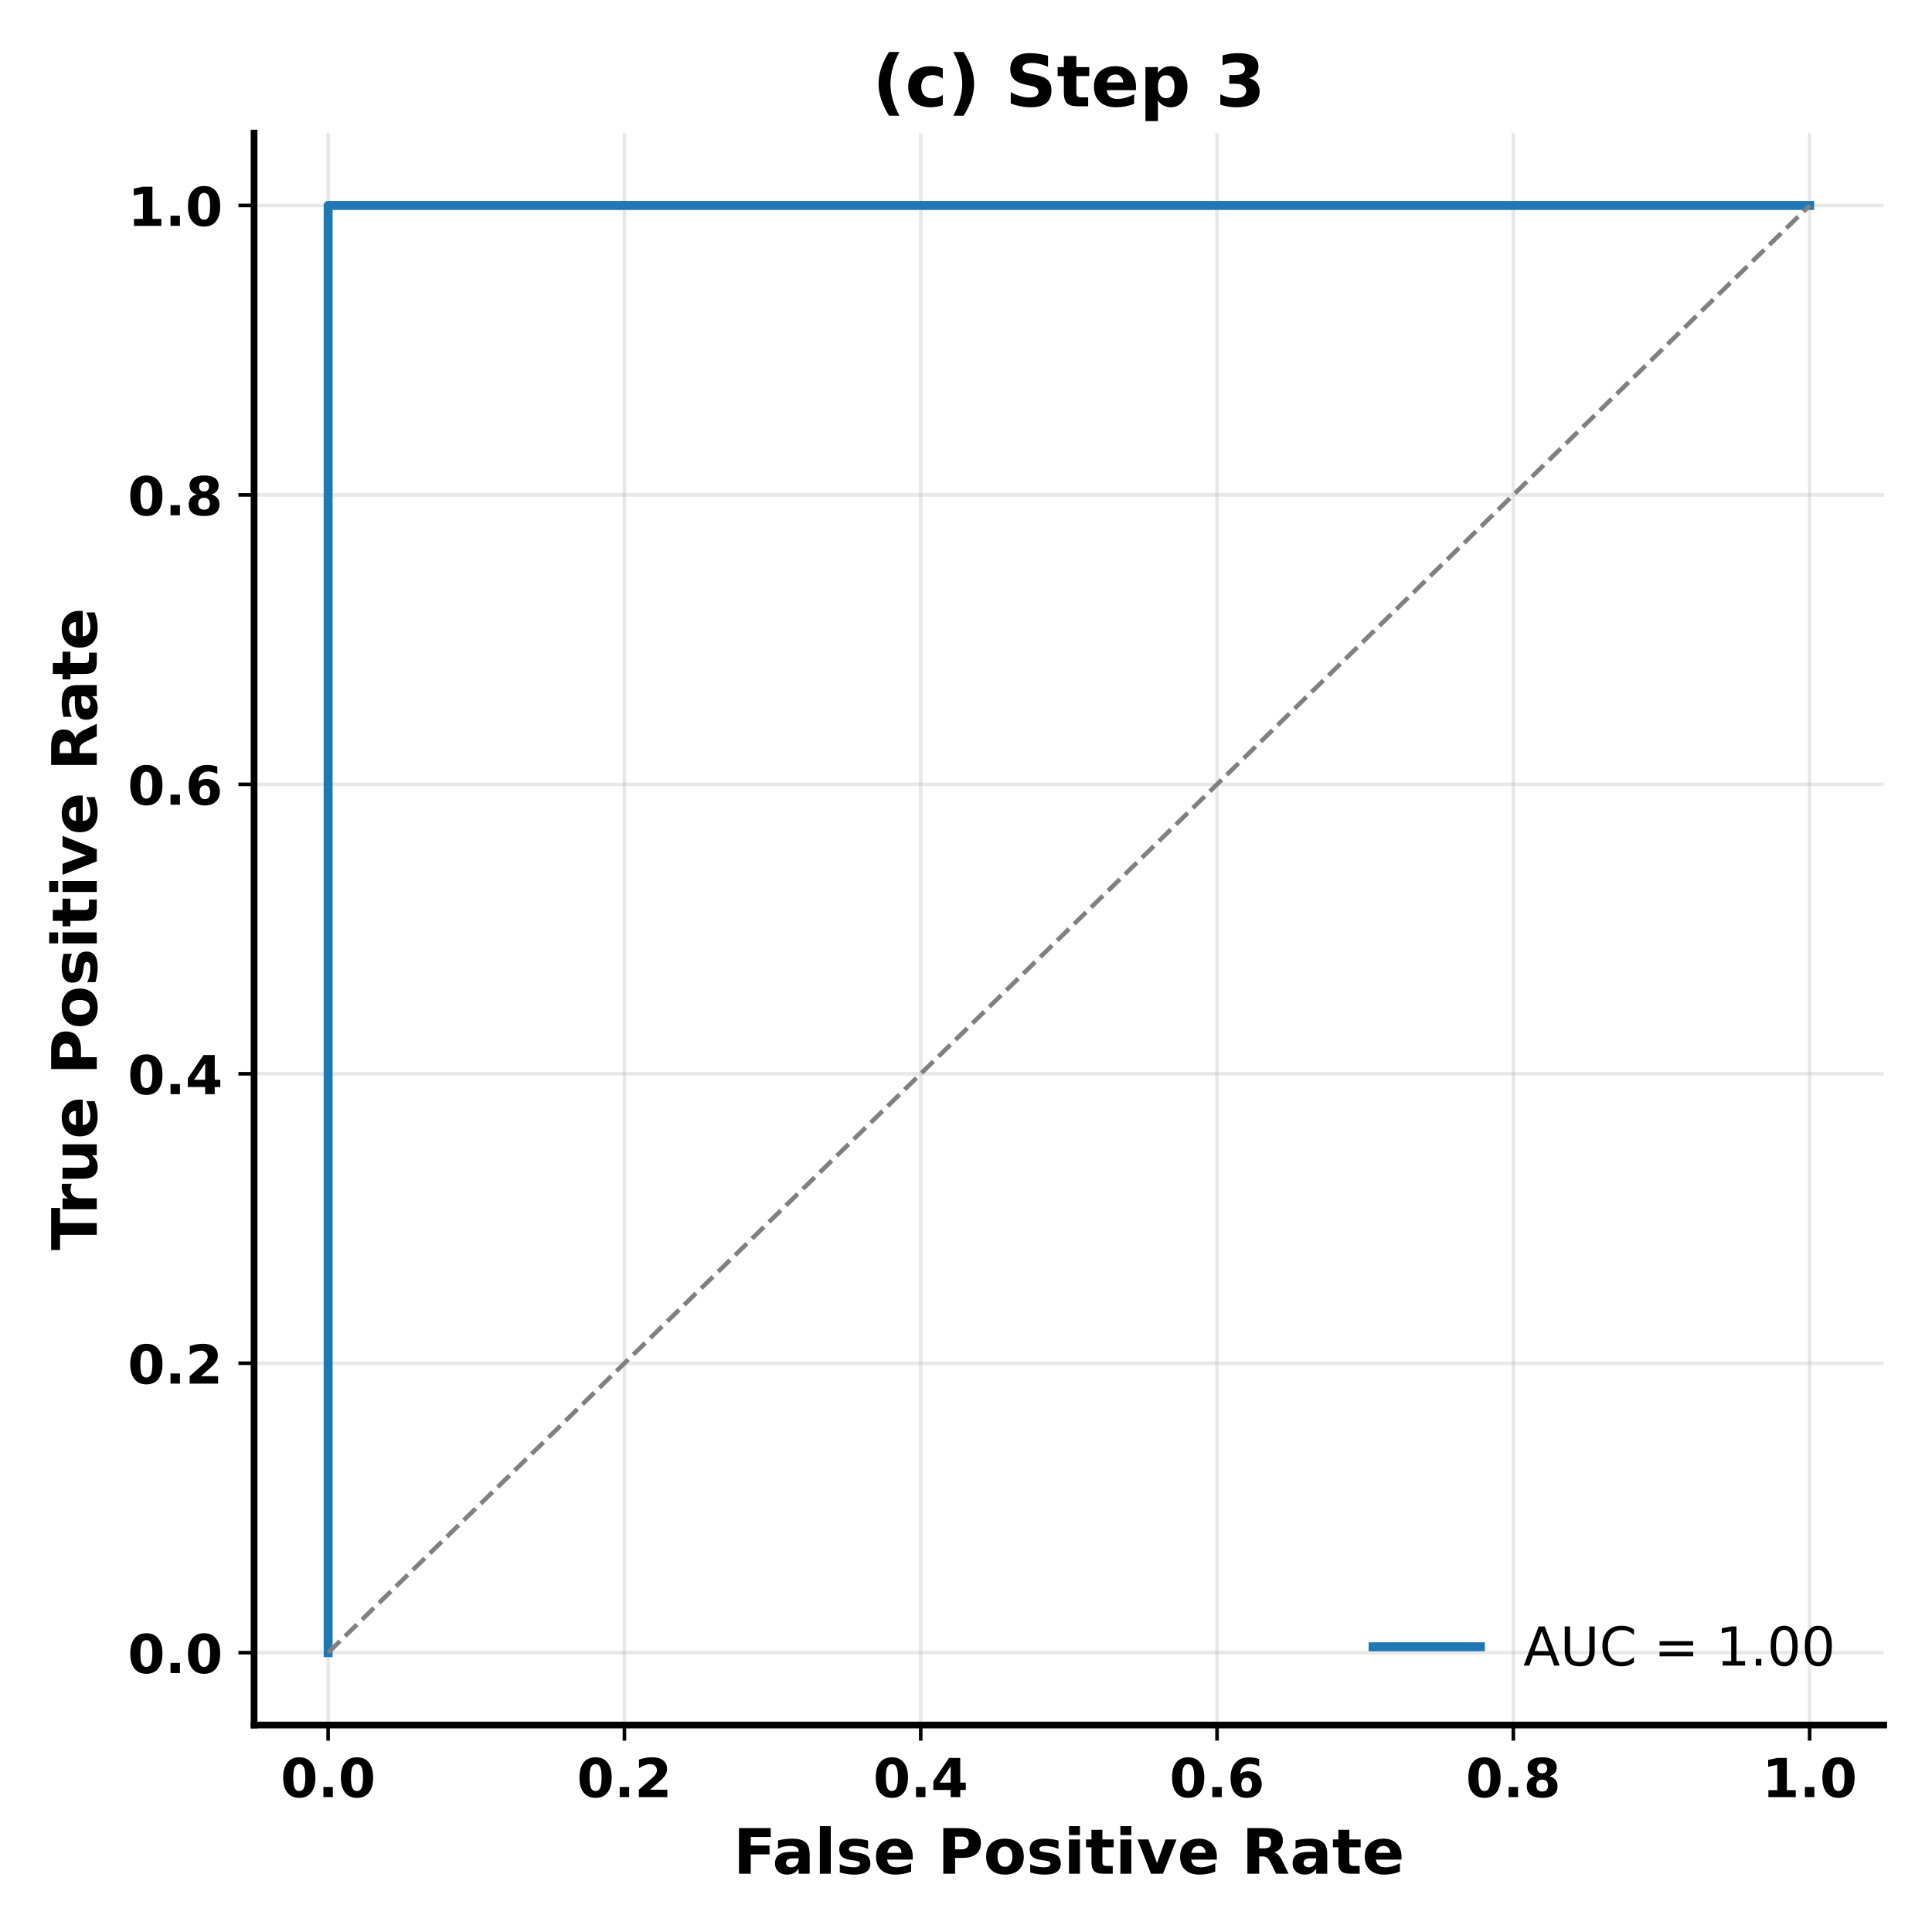
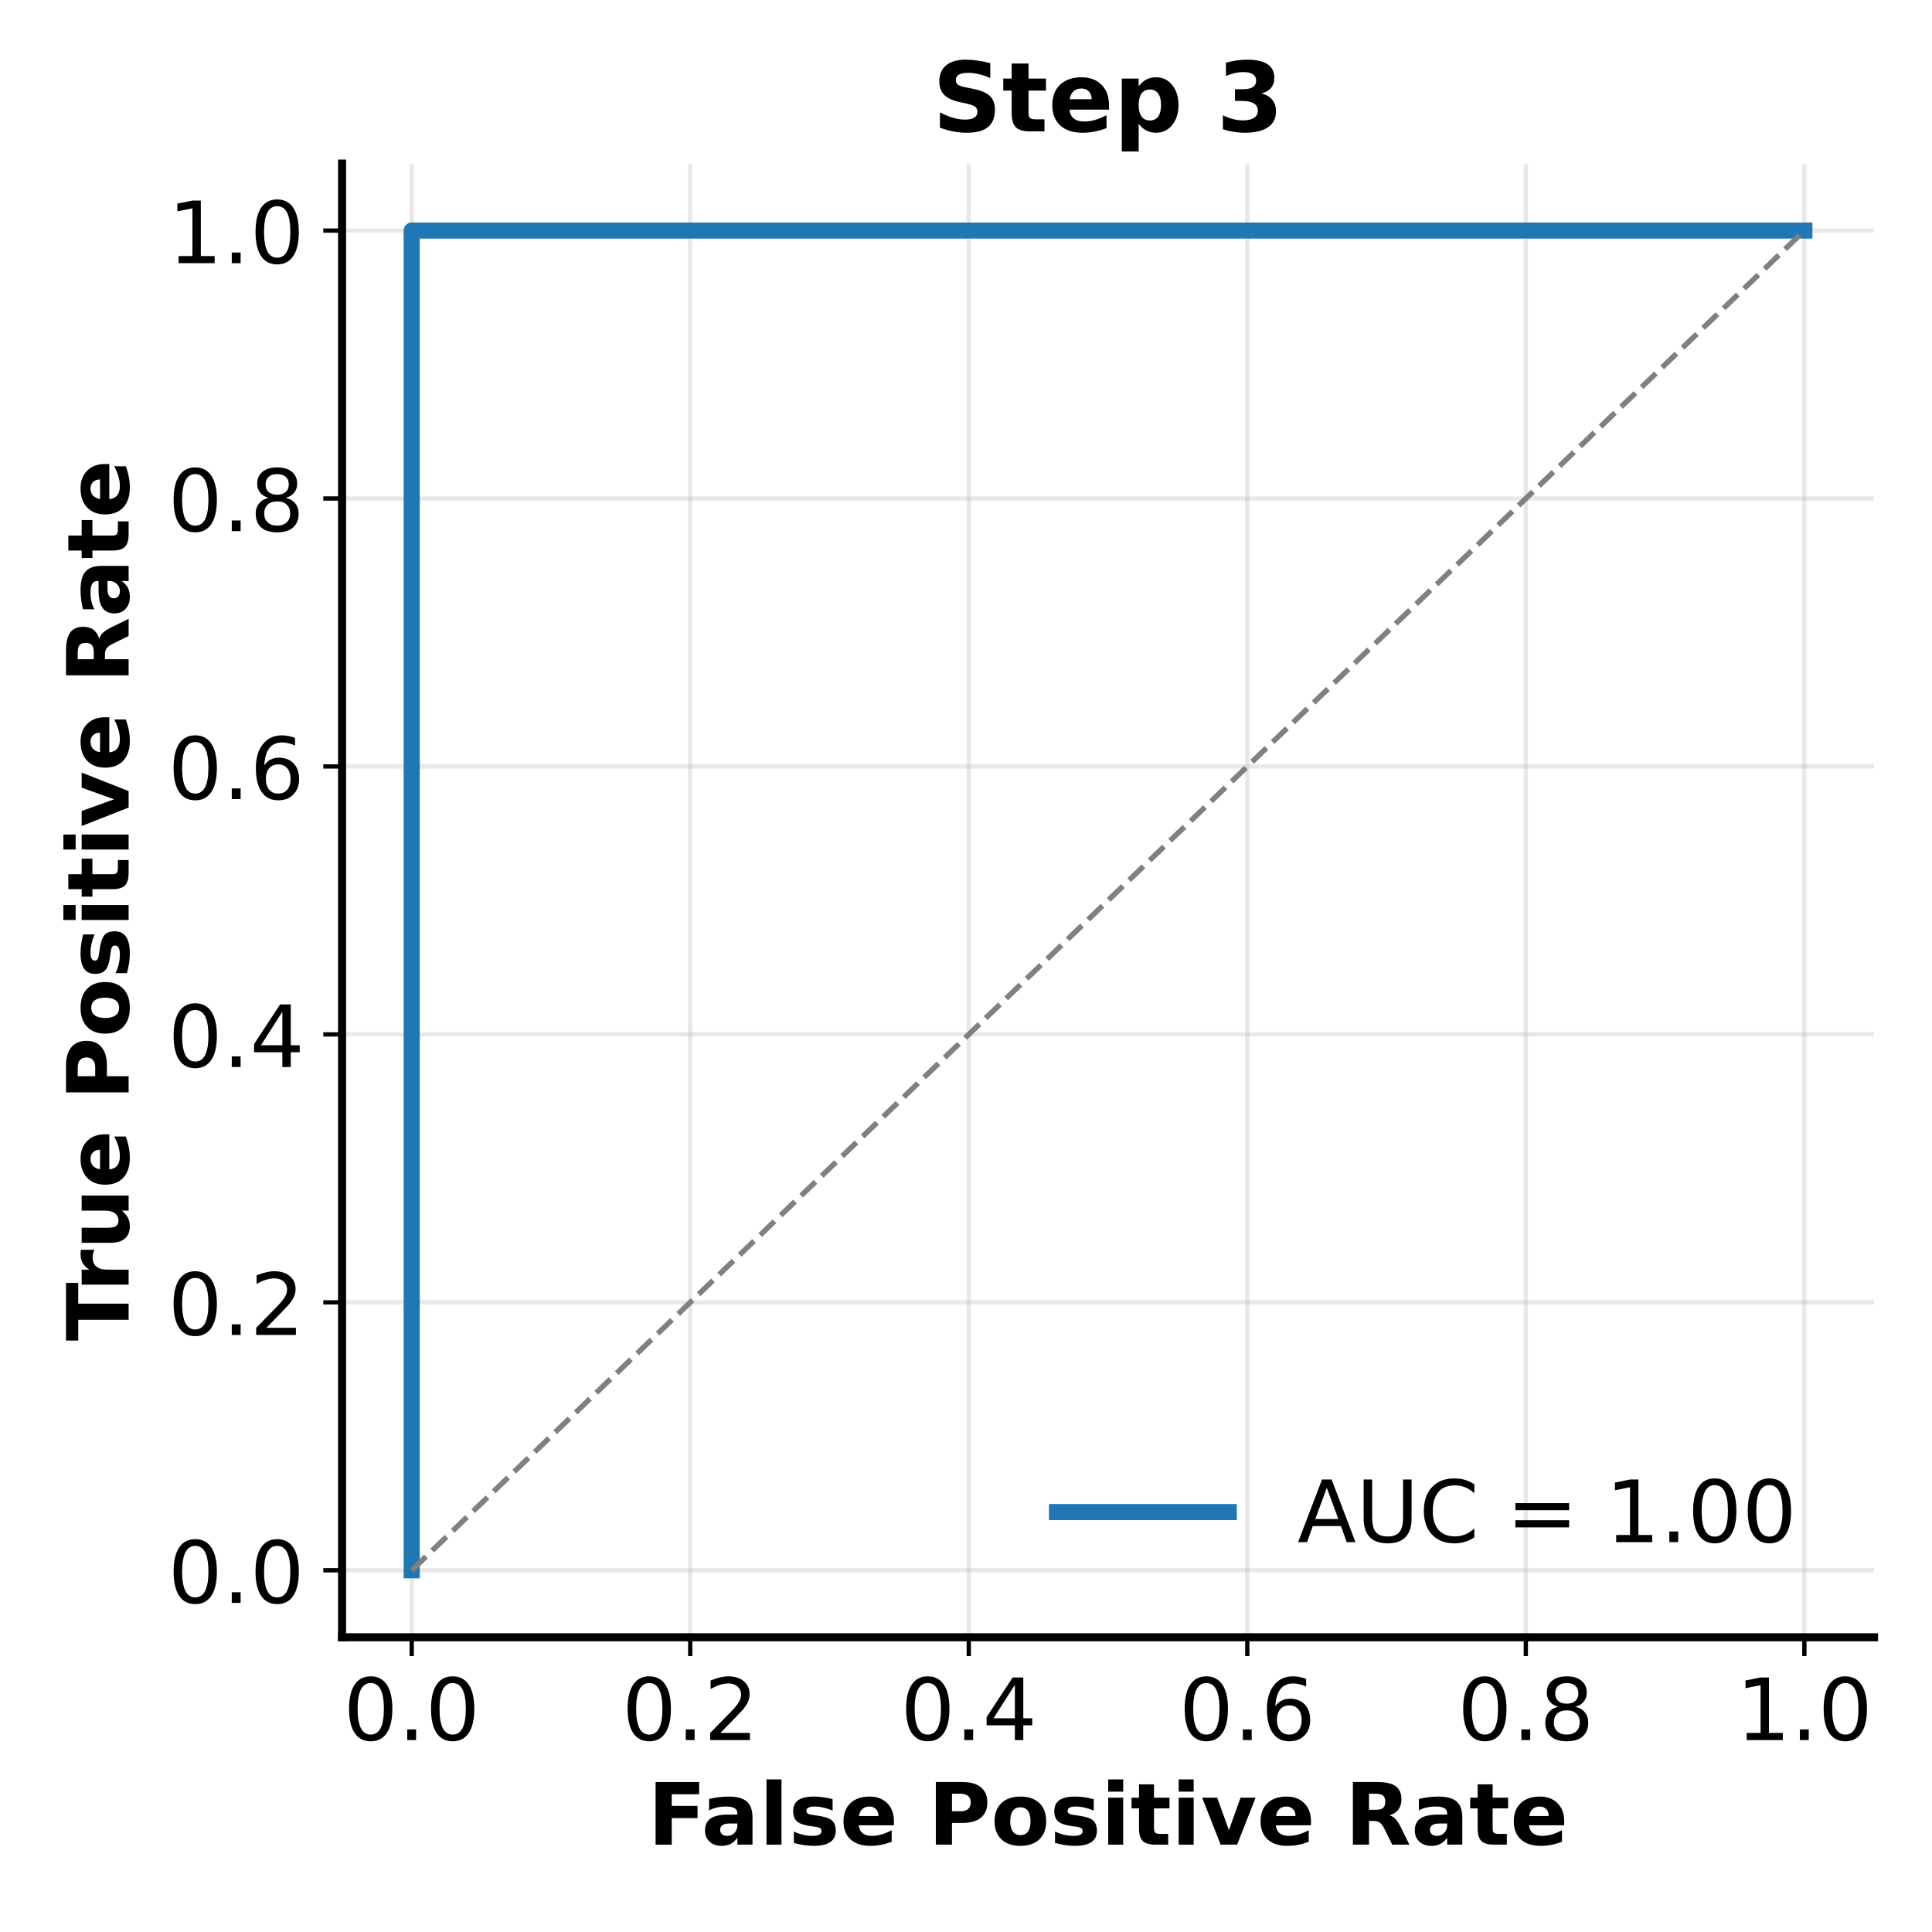
- <svg xmlns="http://www.w3.org/2000/svg" xmlns:xlink="http://www.w3.org/1999/xlink" width="432pt" height="432pt" viewBox="0 0 432 432" version="1.1">
+ <svg xmlns="http://www.w3.org/2000/svg" xmlns:xlink="http://www.w3.org/1999/xlink" width="360pt" height="360pt" viewBox="0 0 360 360" version="1.1">
  <defs>
    <style type="text/css">*{stroke-linejoin: round; stroke-linecap: butt}</style>
  </defs>
  <g id="figure_1">
    <g id="patch_1">
-       <path d="M 0 432  L 432 432  L 432 0  L 0 0  z " style="fill: #ffffff" />
+       <path d="M 0 360  L 360 360  L 360 0  L 0 0  z " style="fill: #ffffff" />
    </g>
    <g id="axes_1">
      <g id="patch_2">
-         <path d="M 56.81 385.72  L 421.2 385.72  L 421.2 29.76  L 56.81 29.76  z " style="fill: #ffffff" />
+         <path d="M 63.74 305.08  L 349.192 305.08  L 349.192 30.48  L 63.74 30.48  z " style="fill: #ffffff" />
      </g>
      <g id="matplotlib.axis_1">
        <g id="xtick_1">
          <g id="line2d_1">
-             <path d="M 73.373 385.72  L 73.373 29.76  " clip-path="url(#pa8cfe40f9b)" style="fill: none; stroke: #b0b0b0; stroke-opacity: 0.3; stroke-width: 0.8; stroke-linecap: square" />
+             <path d="M 76.715 305.08  L 76.715 30.48  " clip-path="url(#p8de82578a2)" style="fill: none; stroke: #b0b0b0; stroke-opacity: 0.3; stroke-width: 0.8; stroke-linecap: square" />
          </g>
          <g id="line2d_2">
            <defs>
-               <path id="me6e8d3a2c2" d="M 0 0  L 0 3.5  " style="stroke: #000000; stroke-width: 0.8" />
-             </defs>
-             <g>
-               <use xlink:href="#me6e8d3a2c2" x="73.373" y="385.72" style="stroke: #000000; stroke-width: 0.8" />
+               <path id="m0f7e13a379" d="M 0 0  L 0 3.5  " style="stroke: #000000; stroke-width: 0.8" />
+             </defs>
+             <g>
+               <use xlink:href="#m0f7e13a379" x="76.715" y="305.08" style="stroke: #000000; stroke-width: 0.8" />
            </g>
          </g>
          <g id="text_1">
-             <g transform="translate(62.74474 401.8381) scale(0.12 -0.12)">
-               <defs>
-                 <path id="DejaVuSans-Bold-30" d="M 2944 2338  Q 2944 3213 2780 3570  Q 2616 3928 2228 3928  Q 1841 3928 1675 3570  Q 1509 3213 1509 2338  Q 1509 1453 1675 1090  Q 1841 728 2228 728  Q 2613 728 2778 1090  Q 2944 1453 2944 2338  z M 4147 2328  Q 4147 1169 3647 539  Q 3147 -91 2228 -91  Q 1306 -91 806 539  Q 306 1169 306 2328  Q 306 3491 806 4120  Q 1306 4750 2228 4750  Q 3147 4750 3647 4120  Q 4147 3491 4147 2328  z " transform="scale(0.015625)" />
-                 <path id="DejaVuSans-Bold-2e" d="M 653 1209  L 1778 1209  L 1778 0  L 653 0  L 653 1209  z " transform="scale(0.015625)" />
-               </defs>
-               <use xlink:href="#DejaVuSans-Bold-30" />
-               <use xlink:href="#DejaVuSans-Bold-2e" x="69.58" />
-               <use xlink:href="#DejaVuSans-Bold-30" x="107.568" />
+             <g transform="translate(63.99258 324.2375) scale(0.16 -0.16)">
+               <defs>
+                 <path id="DejaVuSans-30" d="M 2034 4250  Q 1547 4250 1301 3770  Q 1056 3291 1056 2328  Q 1056 1369 1301 889  Q 1547 409 2034 409  Q 2525 409 2770 889  Q 3016 1369 3016 2328  Q 3016 3291 2770 3770  Q 2525 4250 2034 4250  z M 2034 4750  Q 2819 4750 3233 4129  Q 3647 3509 3647 2328  Q 3647 1150 3233 529  Q 2819 -91 2034 -91  Q 1250 -91 836 529  Q 422 1150 422 2328  Q 422 3509 836 4129  Q 1250 4750 2034 4750  z " transform="scale(0.015625)" />
+                 <path id="DejaVuSans-2e" d="M 684 794  L 1344 794  L 1344 0  L 684 0  L 684 794  z " transform="scale(0.015625)" />
+               </defs>
+               <use xlink:href="#DejaVuSans-30" />
+               <use xlink:href="#DejaVuSans-2e" x="63.623" />
+               <use xlink:href="#DejaVuSans-30" x="95.41" />
            </g>
          </g>
        </g>
        <g id="xtick_2">
          <g id="line2d_3">
-             <path d="M 139.626 385.72  L 139.626 29.76  " clip-path="url(#pa8cfe40f9b)" style="fill: none; stroke: #b0b0b0; stroke-opacity: 0.3; stroke-width: 0.8; stroke-linecap: square" />
+             <path d="M 128.615 305.08  L 128.615 30.48  " clip-path="url(#p8de82578a2)" style="fill: none; stroke: #b0b0b0; stroke-opacity: 0.3; stroke-width: 0.8; stroke-linecap: square" />
          </g>
          <g id="line2d_4">
            <g>
-               <use xlink:href="#me6e8d3a2c2" x="139.626" y="385.72" style="stroke: #000000; stroke-width: 0.8" />
+               <use xlink:href="#m0f7e13a379" x="128.615" y="305.08" style="stroke: #000000; stroke-width: 0.8" />
            </g>
          </g>
          <g id="text_2">
-             <g transform="translate(128.9975 401.8381) scale(0.12 -0.12)">
-               <defs>
-                 <path id="DejaVuSans-Bold-32" d="M 1844 884  L 3897 884  L 3897 0  L 506 0  L 506 884  L 2209 2388  Q 2438 2594 2547 2791  Q 2656 2988 2656 3200  Q 2656 3528 2436 3728  Q 2216 3928 1850 3928  Q 1569 3928 1234 3808  Q 900 3688 519 3450  L 519 4475  Q 925 4609 1322 4679  Q 1719 4750 2100 4750  Q 2938 4750 3402 4381  Q 3866 4013 3866 3353  Q 3866 2972 3669 2642  Q 3472 2313 2841 1759  L 1844 884  z " transform="scale(0.015625)" />
-               </defs>
-               <use xlink:href="#DejaVuSans-Bold-30" />
-               <use xlink:href="#DejaVuSans-Bold-2e" x="69.58" />
-               <use xlink:href="#DejaVuSans-Bold-32" x="107.568" />
+             <g transform="translate(115.8929 324.2375) scale(0.16 -0.16)">
+               <defs>
+                 <path id="DejaVuSans-32" d="M 1228 531  L 3431 531  L 3431 0  L 469 0  L 469 531  Q 828 903 1448 1529  Q 2069 2156 2228 2338  Q 2531 2678 2651 2914  Q 2772 3150 2772 3378  Q 2772 3750 2511 3984  Q 2250 4219 1831 4219  Q 1534 4219 1204 4116  Q 875 4013 500 3803  L 500 4441  Q 881 4594 1212 4672  Q 1544 4750 1819 4750  Q 2544 4750 2975 4387  Q 3406 4025 3406 3419  Q 3406 3131 3298 2873  Q 3191 2616 2906 2266  Q 2828 2175 2409 1742  Q 1991 1309 1228 531  z " transform="scale(0.015625)" />
+               </defs>
+               <use xlink:href="#DejaVuSans-30" />
+               <use xlink:href="#DejaVuSans-2e" x="63.623" />
+               <use xlink:href="#DejaVuSans-32" x="95.41" />
            </g>
          </g>
        </g>
        <g id="xtick_3">
          <g id="line2d_5">
-             <path d="M 205.879 385.72  L 205.879 29.76  " clip-path="url(#pa8cfe40f9b)" style="fill: none; stroke: #b0b0b0; stroke-opacity: 0.3; stroke-width: 0.8; stroke-linecap: square" />
+             <path d="M 180.516 305.08  L 180.516 30.48  " clip-path="url(#p8de82578a2)" style="fill: none; stroke: #b0b0b0; stroke-opacity: 0.3; stroke-width: 0.8; stroke-linecap: square" />
          </g>
          <g id="line2d_6">
            <g>
-               <use xlink:href="#me6e8d3a2c2" x="205.879" y="385.72" style="stroke: #000000; stroke-width: 0.8" />
+               <use xlink:href="#m0f7e13a379" x="180.516" y="305.08" style="stroke: #000000; stroke-width: 0.8" />
            </g>
          </g>
          <g id="text_3">
-             <g transform="translate(195.2502 401.8381) scale(0.12 -0.12)">
-               <defs>
-                 <path id="DejaVuSans-Bold-34" d="M 2356 3675  L 1038 1722  L 2356 1722  L 2356 3675  z M 2156 4666  L 3494 4666  L 3494 1722  L 4159 1722  L 4159 850  L 3494 850  L 3494 0  L 2356 0  L 2356 850  L 288 850  L 288 1881  L 2156 4666  z " transform="scale(0.015625)" />
-               </defs>
-               <use xlink:href="#DejaVuSans-Bold-30" />
-               <use xlink:href="#DejaVuSans-Bold-2e" x="69.58" />
-               <use xlink:href="#DejaVuSans-Bold-34" x="107.568" />
+             <g transform="translate(167.7932 324.2375) scale(0.16 -0.16)">
+               <defs>
+                 <path id="DejaVuSans-34" d="M 2419 4116  L 825 1625  L 2419 1625  L 2419 4116  z M 2253 4666  L 3047 4666  L 3047 1625  L 3713 1625  L 3713 1100  L 3047 1100  L 3047 0  L 2419 0  L 2419 1100  L 313 1100  L 313 1709  L 2253 4666  z " transform="scale(0.015625)" />
+               </defs>
+               <use xlink:href="#DejaVuSans-30" />
+               <use xlink:href="#DejaVuSans-2e" x="63.623" />
+               <use xlink:href="#DejaVuSans-34" x="95.41" />
            </g>
          </g>
        </g>
        <g id="xtick_4">
          <g id="line2d_7">
-             <path d="M 272.131 385.72  L 272.131 29.76  " clip-path="url(#pa8cfe40f9b)" style="fill: none; stroke: #b0b0b0; stroke-opacity: 0.3; stroke-width: 0.8; stroke-linecap: square" />
+             <path d="M 232.416 305.08  L 232.416 30.48  " clip-path="url(#p8de82578a2)" style="fill: none; stroke: #b0b0b0; stroke-opacity: 0.3; stroke-width: 0.8; stroke-linecap: square" />
          </g>
          <g id="line2d_8">
            <g>
-               <use xlink:href="#me6e8d3a2c2" x="272.131" y="385.72" style="stroke: #000000; stroke-width: 0.8" />
+               <use xlink:href="#m0f7e13a379" x="232.416" y="305.08" style="stroke: #000000; stroke-width: 0.8" />
            </g>
          </g>
          <g id="text_4">
-             <g transform="translate(261.5029 401.8381) scale(0.12 -0.12)">
-               <defs>
-                 <path id="DejaVuSans-Bold-36" d="M 2316 2303  Q 2000 2303 1842 2098  Q 1684 1894 1684 1484  Q 1684 1075 1842 870  Q 2000 666 2316 666  Q 2634 666 2792 870  Q 2950 1075 2950 1484  Q 2950 1894 2792 2098  Q 2634 2303 2316 2303  z M 3803 4544  L 3803 3681  Q 3506 3822 3243 3889  Q 2981 3956 2731 3956  Q 2194 3956 1894 3657  Q 1594 3359 1544 2772  Q 1750 2925 1990 3001  Q 2231 3078 2516 3078  Q 3231 3078 3670 2659  Q 4109 2241 4109 1563  Q 4109 813 3618 361  Q 3128 -91 2303 -91  Q 1394 -91 895 523  Q 397 1138 397 2266  Q 397 3422 980 4083  Q 1563 4744 2578 4744  Q 2900 4744 3203 4694  Q 3506 4644 3803 4544  z " transform="scale(0.015625)" />
-               </defs>
-               <use xlink:href="#DejaVuSans-Bold-30" />
-               <use xlink:href="#DejaVuSans-Bold-2e" x="69.58" />
-               <use xlink:href="#DejaVuSans-Bold-36" x="107.568" />
+             <g transform="translate(219.6936 324.2375) scale(0.16 -0.16)">
+               <defs>
+                 <path id="DejaVuSans-36" d="M 2113 2584  Q 1688 2584 1439 2293  Q 1191 2003 1191 1497  Q 1191 994 1439 701  Q 1688 409 2113 409  Q 2538 409 2786 701  Q 3034 994 3034 1497  Q 3034 2003 2786 2293  Q 2538 2584 2113 2584  z M 3366 4563  L 3366 3988  Q 3128 4100 2886 4159  Q 2644 4219 2406 4219  Q 1781 4219 1451 3797  Q 1122 3375 1075 2522  Q 1259 2794 1537 2939  Q 1816 3084 2150 3084  Q 2853 3084 3261 2657  Q 3669 2231 3669 1497  Q 3669 778 3244 343  Q 2819 -91 2113 -91  Q 1303 -91 875 529  Q 447 1150 447 2328  Q 447 3434 972 4092  Q 1497 4750 2381 4750  Q 2619 4750 2861 4703  Q 3103 4656 3366 4563  z " transform="scale(0.015625)" />
+               </defs>
+               <use xlink:href="#DejaVuSans-30" />
+               <use xlink:href="#DejaVuSans-2e" x="63.623" />
+               <use xlink:href="#DejaVuSans-36" x="95.41" />
            </g>
          </g>
        </g>
        <g id="xtick_5">
          <g id="line2d_9">
-             <path d="M 338.384 385.72  L 338.384 29.76  " clip-path="url(#pa8cfe40f9b)" style="fill: none; stroke: #b0b0b0; stroke-opacity: 0.3; stroke-width: 0.8; stroke-linecap: square" />
+             <path d="M 284.316 305.08  L 284.316 30.48  " clip-path="url(#p8de82578a2)" style="fill: none; stroke: #b0b0b0; stroke-opacity: 0.3; stroke-width: 0.8; stroke-linecap: square" />
          </g>
          <g id="line2d_10">
            <g>
-               <use xlink:href="#me6e8d3a2c2" x="338.384" y="385.72" style="stroke: #000000; stroke-width: 0.8" />
+               <use xlink:href="#m0f7e13a379" x="284.316" y="305.08" style="stroke: #000000; stroke-width: 0.8" />
            </g>
          </g>
          <g id="text_5">
-             <g transform="translate(327.7557 401.8381) scale(0.12 -0.12)">
-               <defs>
-                 <path id="DejaVuSans-Bold-38" d="M 2228 2088  Q 1891 2088 1709 1903  Q 1528 1719 1528 1375  Q 1528 1031 1709 848  Q 1891 666 2228 666  Q 2563 666 2741 848  Q 2919 1031 2919 1375  Q 2919 1722 2741 1905  Q 2563 2088 2228 2088  z M 1350 2484  Q 925 2613 709 2878  Q 494 3144 494 3541  Q 494 4131 934 4440  Q 1375 4750 2228 4750  Q 3075 4750 3515 4442  Q 3956 4134 3956 3541  Q 3956 3144 3739 2878  Q 3522 2613 3097 2484  Q 3572 2353 3814 2058  Q 4056 1763 4056 1313  Q 4056 619 3595 264  Q 3134 -91 2228 -91  Q 1319 -91 855 264  Q 391 619 391 1313  Q 391 1763 633 2058  Q 875 2353 1350 2484  z M 1631 3419  Q 1631 3141 1786 2991  Q 1941 2841 2228 2841  Q 2509 2841 2662 2991  Q 2816 3141 2816 3419  Q 2816 3697 2662 3845  Q 2509 3994 2228 3994  Q 1941 3994 1786 3844  Q 1631 3694 1631 3419  z " transform="scale(0.015625)" />
-               </defs>
-               <use xlink:href="#DejaVuSans-Bold-30" />
-               <use xlink:href="#DejaVuSans-Bold-2e" x="69.58" />
-               <use xlink:href="#DejaVuSans-Bold-38" x="107.568" />
+             <g transform="translate(271.5939 324.2375) scale(0.16 -0.16)">
+               <defs>
+                 <path id="DejaVuSans-38" d="M 2034 2216  Q 1584 2216 1326 1975  Q 1069 1734 1069 1313  Q 1069 891 1326 650  Q 1584 409 2034 409  Q 2484 409 2743 651  Q 3003 894 3003 1313  Q 3003 1734 2745 1975  Q 2488 2216 2034 2216  z M 1403 2484  Q 997 2584 770 2862  Q 544 3141 544 3541  Q 544 4100 942 4425  Q 1341 4750 2034 4750  Q 2731 4750 3128 4425  Q 3525 4100 3525 3541  Q 3525 3141 3298 2862  Q 3072 2584 2669 2484  Q 3125 2378 3379 2068  Q 3634 1759 3634 1313  Q 3634 634 3220 271  Q 2806 -91 2034 -91  Q 1263 -91 848 271  Q 434 634 434 1313  Q 434 1759 690 2068  Q 947 2378 1403 2484  z M 1172 3481  Q 1172 3119 1398 2916  Q 1625 2713 2034 2713  Q 2441 2713 2670 2916  Q 2900 3119 2900 3481  Q 2900 3844 2670 4047  Q 2441 4250 2034 4250  Q 1625 4250 1398 4047  Q 1172 3844 1172 3481  z " transform="scale(0.015625)" />
+               </defs>
+               <use xlink:href="#DejaVuSans-30" />
+               <use xlink:href="#DejaVuSans-2e" x="63.623" />
+               <use xlink:href="#DejaVuSans-38" x="95.41" />
            </g>
          </g>
        </g>
        <g id="xtick_6">
          <g id="line2d_11">
-             <path d="M 404.637 385.72  L 404.637 29.76  " clip-path="url(#pa8cfe40f9b)" style="fill: none; stroke: #b0b0b0; stroke-opacity: 0.3; stroke-width: 0.8; stroke-linecap: square" />
+             <path d="M 336.217 305.08  L 336.217 30.48  " clip-path="url(#p8de82578a2)" style="fill: none; stroke: #b0b0b0; stroke-opacity: 0.3; stroke-width: 0.8; stroke-linecap: square" />
          </g>
          <g id="line2d_12">
            <g>
-               <use xlink:href="#me6e8d3a2c2" x="404.637" y="385.72" style="stroke: #000000; stroke-width: 0.8" />
+               <use xlink:href="#m0f7e13a379" x="336.217" y="305.08" style="stroke: #000000; stroke-width: 0.8" />
            </g>
          </g>
          <g id="text_6">
-             <g transform="translate(394.0084 401.8381) scale(0.12 -0.12)">
-               <defs>
-                 <path id="DejaVuSans-Bold-31" d="M 750 831  L 1813 831  L 1813 3847  L 722 3622  L 722 4441  L 1806 4666  L 2950 4666  L 2950 831  L 4013 831  L 4013 0  L 750 0  L 750 831  z " transform="scale(0.015625)" />
-               </defs>
-               <use xlink:href="#DejaVuSans-Bold-31" />
-               <use xlink:href="#DejaVuSans-Bold-2e" x="69.58" />
-               <use xlink:href="#DejaVuSans-Bold-30" x="107.568" />
+             <g transform="translate(323.4942 324.2375) scale(0.16 -0.16)">
+               <defs>
+                 <path id="DejaVuSans-31" d="M 794 531  L 1825 531  L 1825 4091  L 703 3866  L 703 4441  L 1819 4666  L 2450 4666  L 2450 531  L 3481 531  L 3481 0  L 794 0  L 794 531  z " transform="scale(0.015625)" />
+               </defs>
+               <use xlink:href="#DejaVuSans-31" />
+               <use xlink:href="#DejaVuSans-2e" x="63.623" />
+               <use xlink:href="#DejaVuSans-30" x="95.41" />
            </g>
          </g>
        </g>
        <g id="text_7">
-           <g transform="translate(163.953 418.9716) scale(0.14 -0.14)">
+           <g transform="translate(120.6922 343.7225) scale(0.16 -0.16)">
            <defs>
              <path id="DejaVuSans-Bold-46" d="M 588 4666  L 3834 4666  L 3834 3756  L 1791 3756  L 1791 2888  L 3713 2888  L 3713 1978  L 1791 1978  L 1791 0  L 588 0  L 588 4666  z " transform="scale(0.015625)" />
              <path id="DejaVuSans-Bold-61" d="M 2106 1575  Q 1756 1575 1579 1456  Q 1403 1338 1403 1106  Q 1403 894 1545 773  Q 1688 653 1941 653  Q 2256 653 2472 879  Q 2688 1106 2688 1447  L 2688 1575  L 2106 1575  z M 3816 1997  L 3816 0  L 2688 0  L 2688 519  Q 2463 200 2181 54  Q 1900 -91 1497 -91  Q 953 -91 614 226  Q 275 544 275 1050  Q 275 1666 698 1953  Q 1122 2241 2028 2241  L 2688 2241  L 2688 2328  Q 2688 2594 2478 2717  Q 2269 2841 1825 2841  Q 1466 2841 1156 2769  Q 847 2697 581 2553  L 581 3406  Q 941 3494 1303 3539  Q 1666 3584 2028 3584  Q 2975 3584 3395 3211  Q 3816 2838 3816 1997  z " transform="scale(0.015625)" />
              <path id="DejaVuSans-Bold-6c" d="M 538 4863  L 1656 4863  L 1656 0  L 538 0  L 538 4863  z " transform="scale(0.015625)" />
              <path id="DejaVuSans-Bold-73" d="M 3272 3391  L 3272 2541  Q 2913 2691 2578 2766  Q 2244 2841 1947 2841  Q 1628 2841 1473 2761  Q 1319 2681 1319 2516  Q 1319 2381 1436 2309  Q 1553 2238 1856 2203  L 2053 2175  Q 2913 2066 3209 1816  Q 3506 1566 3506 1031  Q 3506 472 3093 190  Q 2681 -91 1863 -91  Q 1516 -91 1145 -36  Q 775 19 384 128  L 384 978  Q 719 816 1070 734  Q 1422 653 1784 653  Q 2113 653 2278 743  Q 2444 834 2444 1013  Q 2444 1163 2330 1236  Q 2216 1309 1875 1350  L 1678 1375  Q 931 1469 631 1722  Q 331 1975 331 2491  Q 331 3047 712 3315  Q 1094 3584 1881 3584  Q 2191 3584 2531 3537  Q 2872 3491 3272 3391  z " transform="scale(0.015625)" />
              <path id="DejaVuSans-Bold-65" d="M 4031 1759  L 4031 1441  L 1416 1441  Q 1456 1047 1700 850  Q 1944 653 2381 653  Q 2734 653 3104 758  Q 3475 863 3866 1075  L 3866 213  Q 3469 63 3072 -14  Q 2675 -91 2278 -91  Q 1328 -91 801 392  Q 275 875 275 1747  Q 275 2603 792 3093  Q 1309 3584 2216 3584  Q 3041 3584 3536 3087  Q 4031 2591 4031 1759  z M 2881 2131  Q 2881 2450 2695 2645  Q 2509 2841 2209 2841  Q 1884 2841 1681 2658  Q 1478 2475 1428 2131  L 2881 2131  z " transform="scale(0.015625)" />
              <path id="DejaVuSans-Bold-20" transform="scale(0.015625)" />
              <path id="DejaVuSans-Bold-50" d="M 588 4666  L 2584 4666  Q 3475 4666 3951 4270  Q 4428 3875 4428 3144  Q 4428 2409 3951 2014  Q 3475 1619 2584 1619  L 1791 1619  L 1791 0  L 588 0  L 588 4666  z M 1791 3794  L 1791 2491  L 2456 2491  Q 2806 2491 2997 2661  Q 3188 2831 3188 3144  Q 3188 3456 2997 3625  Q 2806 3794 2456 3794  L 1791 3794  z " transform="scale(0.015625)" />
              <path id="DejaVuSans-Bold-6f" d="M 2203 2784  Q 1831 2784 1636 2517  Q 1441 2250 1441 1747  Q 1441 1244 1636 976  Q 1831 709 2203 709  Q 2569 709 2762 976  Q 2956 1244 2956 1747  Q 2956 2250 2762 2517  Q 2569 2784 2203 2784  z M 2203 3584  Q 3106 3584 3614 3096  Q 4122 2609 4122 1747  Q 4122 884 3614 396  Q 3106 -91 2203 -91  Q 1297 -91 786 396  Q 275 884 275 1747  Q 275 2609 786 3096  Q 1297 3584 2203 3584  z " transform="scale(0.015625)" />
              <path id="DejaVuSans-Bold-69" d="M 538 3500  L 1656 3500  L 1656 0  L 538 0  L 538 3500  z M 538 4863  L 1656 4863  L 1656 3950  L 538 3950  L 538 4863  z " transform="scale(0.015625)" />
              <path id="DejaVuSans-Bold-74" d="M 1759 4494  L 1759 3500  L 2913 3500  L 2913 2700  L 1759 2700  L 1759 1216  Q 1759 972 1856 886  Q 1953 800 2241 800  L 2816 800  L 2816 0  L 1856 0  Q 1194 0 917 276  Q 641 553 641 1216  L 641 2700  L 84 2700  L 84 3500  L 641 3500  L 641 4494  L 1759 4494  z " transform="scale(0.015625)" />
              <path id="DejaVuSans-Bold-76" d="M 97 3500  L 1216 3500  L 2088 1081  L 2956 3500  L 4078 3500  L 2700 0  L 1472 0  L 97 3500  z " transform="scale(0.015625)" />
              <path id="DejaVuSans-Bold-52" d="M 2297 2597  Q 2675 2597 2839 2737  Q 3003 2878 3003 3200  Q 3003 3519 2839 3656  Q 2675 3794 2297 3794  L 1791 3794  L 1791 2597  L 2297 2597  z M 1791 1766  L 1791 0  L 588 0  L 588 4666  L 2425 4666  Q 3347 4666 3776 4356  Q 4206 4047 4206 3378  Q 4206 2916 3982 2619  Q 3759 2322 3309 2181  Q 3556 2125 3751 1926  Q 3947 1728 4147 1325  L 4800 0  L 3519 0  L 2950 1159  Q 2778 1509 2601 1637  Q 2425 1766 2131 1766  L 1791 1766  z " transform="scale(0.015625)" />
            </defs>
            <use xlink:href="#DejaVuSans-Bold-46" />
            <use xlink:href="#DejaVuSans-Bold-61" x="62.436" />
            <use xlink:href="#DejaVuSans-Bold-6c" x="129.916" />
            <use xlink:href="#DejaVuSans-Bold-73" x="164.193" />
            <use xlink:href="#DejaVuSans-Bold-65" x="223.715" />
            <use xlink:href="#DejaVuSans-Bold-20" x="291.537" />
            <use xlink:href="#DejaVuSans-Bold-50" x="326.352" />
            <use xlink:href="#DejaVuSans-Bold-6f" x="399.643" />
            <use xlink:href="#DejaVuSans-Bold-73" x="468.344" />
            <use xlink:href="#DejaVuSans-Bold-69" x="527.865" />
            <use xlink:href="#DejaVuSans-Bold-74" x="562.143" />
            <use xlink:href="#DejaVuSans-Bold-69" x="609.945" />
            <use xlink:href="#DejaVuSans-Bold-76" x="644.223" />
            <use xlink:href="#DejaVuSans-Bold-65" x="709.408" />
            <use xlink:href="#DejaVuSans-Bold-20" x="777.23" />
            <use xlink:href="#DejaVuSans-Bold-52" x="812.045" />
            <use xlink:href="#DejaVuSans-Bold-61" x="889.047" />
            <use xlink:href="#DejaVuSans-Bold-74" x="956.527" />
            <use xlink:href="#DejaVuSans-Bold-65" x="1004.33" />
          </g>
        </g>
      </g>
      <g id="matplotlib.axis_2">
        <g id="ytick_1">
          <g id="line2d_13">
-             <path d="M 56.81 369.54  L 421.2 369.54  " clip-path="url(#pa8cfe40f9b)" style="fill: none; stroke: #b0b0b0; stroke-opacity: 0.3; stroke-width: 0.8; stroke-linecap: square" />
+             <path d="M 63.74 292.598  L 349.192 292.598  " clip-path="url(#p8de82578a2)" style="fill: none; stroke: #b0b0b0; stroke-opacity: 0.3; stroke-width: 0.8; stroke-linecap: square" />
          </g>
          <g id="line2d_14">
            <defs>
-               <path id="m88a077264b" d="M 0 0  L -3.5 0  " style="stroke: #000000; stroke-width: 0.8" />
-             </defs>
-             <g>
-               <use xlink:href="#m88a077264b" x="56.81" y="369.54" style="stroke: #000000; stroke-width: 0.8" />
+               <path id="m6d0ed56b44" d="M 0 0  L -3.5 0  " style="stroke: #000000; stroke-width: 0.8" />
+             </defs>
+             <g>
+               <use xlink:href="#m6d0ed56b44" x="63.74" y="292.598" style="stroke: #000000; stroke-width: 0.8" />
            </g>
          </g>
          <g id="text_8">
-             <g transform="translate(28.55313 374.0991) scale(0.12 -0.12)">
-               <use xlink:href="#DejaVuSans-Bold-30" />
-               <use xlink:href="#DejaVuSans-Bold-2e" x="69.58" />
-               <use xlink:href="#DejaVuSans-Bold-30" x="107.568" />
+             <g transform="translate(31.295 298.6769) scale(0.16 -0.16)">
+               <use xlink:href="#DejaVuSans-30" />
+               <use xlink:href="#DejaVuSans-2e" x="63.623" />
+               <use xlink:href="#DejaVuSans-30" x="95.41" />
            </g>
          </g>
        </g>
        <g id="ytick_2">
          <g id="line2d_15">
-             <path d="M 56.81 304.82  L 421.2 304.82  " clip-path="url(#pa8cfe40f9b)" style="fill: none; stroke: #b0b0b0; stroke-opacity: 0.3; stroke-width: 0.8; stroke-linecap: square" />
+             <path d="M 63.74 242.671  L 349.192 242.671  " clip-path="url(#p8de82578a2)" style="fill: none; stroke: #b0b0b0; stroke-opacity: 0.3; stroke-width: 0.8; stroke-linecap: square" />
          </g>
          <g id="line2d_16">
            <g>
-               <use xlink:href="#m88a077264b" x="56.81" y="304.82" style="stroke: #000000; stroke-width: 0.8" />
+               <use xlink:href="#m6d0ed56b44" x="63.74" y="242.671" style="stroke: #000000; stroke-width: 0.8" />
            </g>
          </g>
          <g id="text_9">
-             <g transform="translate(28.55313 309.3791) scale(0.12 -0.12)">
-               <use xlink:href="#DejaVuSans-Bold-30" />
-               <use xlink:href="#DejaVuSans-Bold-2e" x="69.58" />
-               <use xlink:href="#DejaVuSans-Bold-32" x="107.568" />
+             <g transform="translate(31.295 248.7497) scale(0.16 -0.16)">
+               <use xlink:href="#DejaVuSans-30" />
+               <use xlink:href="#DejaVuSans-2e" x="63.623" />
+               <use xlink:href="#DejaVuSans-32" x="95.41" />
            </g>
          </g>
        </g>
        <g id="ytick_3">
          <g id="line2d_17">
-             <path d="M 56.81 240.1  L 421.2 240.1  " clip-path="url(#pa8cfe40f9b)" style="fill: none; stroke: #b0b0b0; stroke-opacity: 0.3; stroke-width: 0.8; stroke-linecap: square" />
+             <path d="M 63.74 192.744  L 349.192 192.744  " clip-path="url(#p8de82578a2)" style="fill: none; stroke: #b0b0b0; stroke-opacity: 0.3; stroke-width: 0.8; stroke-linecap: square" />
          </g>
          <g id="line2d_18">
            <g>
-               <use xlink:href="#m88a077264b" x="56.81" y="240.1" style="stroke: #000000; stroke-width: 0.8" />
+               <use xlink:href="#m6d0ed56b44" x="63.74" y="192.744" style="stroke: #000000; stroke-width: 0.8" />
            </g>
          </g>
          <g id="text_10">
-             <g transform="translate(28.55313 244.6591) scale(0.12 -0.12)">
-               <use xlink:href="#DejaVuSans-Bold-30" />
-               <use xlink:href="#DejaVuSans-Bold-2e" x="69.58" />
-               <use xlink:href="#DejaVuSans-Bold-34" x="107.568" />
+             <g transform="translate(31.295 198.8224) scale(0.16 -0.16)">
+               <use xlink:href="#DejaVuSans-30" />
+               <use xlink:href="#DejaVuSans-2e" x="63.623" />
+               <use xlink:href="#DejaVuSans-34" x="95.41" />
            </g>
          </g>
        </g>
        <g id="ytick_4">
          <g id="line2d_19">
-             <path d="M 56.81 175.38  L 421.2 175.38  " clip-path="url(#pa8cfe40f9b)" style="fill: none; stroke: #b0b0b0; stroke-opacity: 0.3; stroke-width: 0.8; stroke-linecap: square" />
+             <path d="M 63.74 142.816  L 349.192 142.816  " clip-path="url(#p8de82578a2)" style="fill: none; stroke: #b0b0b0; stroke-opacity: 0.3; stroke-width: 0.8; stroke-linecap: square" />
          </g>
          <g id="line2d_20">
            <g>
-               <use xlink:href="#m88a077264b" x="56.81" y="175.38" style="stroke: #000000; stroke-width: 0.8" />
+               <use xlink:href="#m6d0ed56b44" x="63.74" y="142.816" style="stroke: #000000; stroke-width: 0.8" />
            </g>
          </g>
          <g id="text_11">
-             <g transform="translate(28.55313 179.9391) scale(0.12 -0.12)">
-               <use xlink:href="#DejaVuSans-Bold-30" />
-               <use xlink:href="#DejaVuSans-Bold-2e" x="69.58" />
-               <use xlink:href="#DejaVuSans-Bold-36" x="107.568" />
+             <g transform="translate(31.295 148.8951) scale(0.16 -0.16)">
+               <use xlink:href="#DejaVuSans-30" />
+               <use xlink:href="#DejaVuSans-2e" x="63.623" />
+               <use xlink:href="#DejaVuSans-36" x="95.41" />
            </g>
          </g>
        </g>
        <g id="ytick_5">
          <g id="line2d_21">
-             <path d="M 56.81 110.66  L 421.2 110.66  " clip-path="url(#pa8cfe40f9b)" style="fill: none; stroke: #b0b0b0; stroke-opacity: 0.3; stroke-width: 0.8; stroke-linecap: square" />
+             <path d="M 63.74 92.889  L 349.192 92.889  " clip-path="url(#p8de82578a2)" style="fill: none; stroke: #b0b0b0; stroke-opacity: 0.3; stroke-width: 0.8; stroke-linecap: square" />
          </g>
          <g id="line2d_22">
            <g>
-               <use xlink:href="#m88a077264b" x="56.81" y="110.66" style="stroke: #000000; stroke-width: 0.8" />
+               <use xlink:href="#m6d0ed56b44" x="63.74" y="92.889" style="stroke: #000000; stroke-width: 0.8" />
            </g>
          </g>
          <g id="text_12">
-             <g transform="translate(28.55313 115.2191) scale(0.12 -0.12)">
-               <use xlink:href="#DejaVuSans-Bold-30" />
-               <use xlink:href="#DejaVuSans-Bold-2e" x="69.58" />
-               <use xlink:href="#DejaVuSans-Bold-38" x="107.568" />
+             <g transform="translate(31.295 98.96784) scale(0.16 -0.16)">
+               <use xlink:href="#DejaVuSans-30" />
+               <use xlink:href="#DejaVuSans-2e" x="63.623" />
+               <use xlink:href="#DejaVuSans-38" x="95.41" />
            </g>
          </g>
        </g>
        <g id="ytick_6">
          <g id="line2d_23">
-             <path d="M 56.81 45.94  L 421.2 45.94  " clip-path="url(#pa8cfe40f9b)" style="fill: none; stroke: #b0b0b0; stroke-opacity: 0.3; stroke-width: 0.8; stroke-linecap: square" />
+             <path d="M 63.74 42.962  L 349.192 42.962  " clip-path="url(#p8de82578a2)" style="fill: none; stroke: #b0b0b0; stroke-opacity: 0.3; stroke-width: 0.8; stroke-linecap: square" />
          </g>
          <g id="line2d_24">
            <g>
-               <use xlink:href="#m88a077264b" x="56.81" y="45.94" style="stroke: #000000; stroke-width: 0.8" />
+               <use xlink:href="#m6d0ed56b44" x="63.74" y="42.962" style="stroke: #000000; stroke-width: 0.8" />
            </g>
          </g>
          <g id="text_13">
-             <g transform="translate(28.55313 50.49906) scale(0.12 -0.12)">
-               <use xlink:href="#DejaVuSans-Bold-31" />
-               <use xlink:href="#DejaVuSans-Bold-2e" x="69.58" />
-               <use xlink:href="#DejaVuSans-Bold-30" x="107.568" />
+             <g transform="translate(31.295 49.04057) scale(0.16 -0.16)">
+               <use xlink:href="#DejaVuSans-31" />
+               <use xlink:href="#DejaVuSans-2e" x="63.623" />
+               <use xlink:href="#DejaVuSans-30" x="95.41" />
            </g>
          </g>
        </g>
        <g id="text_14">
-           <g transform="translate(21.64156 279.572) rotate(-90) scale(0.14 -0.14)">
+           <g transform="translate(23.9675 249.8738) rotate(-90) scale(0.16 -0.16)">
            <defs>
              <path id="DejaVuSans-Bold-54" d="M 31 4666  L 4331 4666  L 4331 3756  L 2784 3756  L 2784 0  L 1581 0  L 1581 3756  L 31 3756  L 31 4666  z " transform="scale(0.015625)" />
              <path id="DejaVuSans-Bold-72" d="M 3138 2547  Q 2991 2616 2845 2648  Q 2700 2681 2553 2681  Q 2122 2681 1889 2404  Q 1656 2128 1656 1613  L 1656 0  L 538 0  L 538 3500  L 1656 3500  L 1656 2925  Q 1872 3269 2151 3426  Q 2431 3584 2822 3584  Q 2878 3584 2943 3579  Q 3009 3575 3134 3559  L 3138 2547  z " transform="scale(0.015625)" />
              <path id="DejaVuSans-Bold-75" d="M 500 1363  L 500 3500  L 1625 3500  L 1625 3150  Q 1625 2866 1622 2436  Q 1619 2006 1619 1863  Q 1619 1441 1641 1255  Q 1663 1069 1716 984  Q 1784 875 1895 815  Q 2006 756 2150 756  Q 2500 756 2700 1025  Q 2900 1294 2900 1772  L 2900 3500  L 4019 3500  L 4019 0  L 2900 0  L 2900 506  Q 2647 200 2364 54  Q 2081 -91 1741 -91  Q 1134 -91 817 281  Q 500 653 500 1363  z " transform="scale(0.015625)" />
            </defs>
            <use xlink:href="#DejaVuSans-Bold-54" />
            <use xlink:href="#DejaVuSans-Bold-72" x="57.213" />
            <use xlink:href="#DejaVuSans-Bold-75" x="106.529" />
            <use xlink:href="#DejaVuSans-Bold-65" x="177.721" />
            <use xlink:href="#DejaVuSans-Bold-20" x="245.543" />
            <use xlink:href="#DejaVuSans-Bold-50" x="280.357" />
            <use xlink:href="#DejaVuSans-Bold-6f" x="353.648" />
            <use xlink:href="#DejaVuSans-Bold-73" x="422.35" />
            <use xlink:href="#DejaVuSans-Bold-69" x="481.871" />
            <use xlink:href="#DejaVuSans-Bold-74" x="516.148" />
            <use xlink:href="#DejaVuSans-Bold-69" x="563.951" />
            <use xlink:href="#DejaVuSans-Bold-76" x="598.229" />
            <use xlink:href="#DejaVuSans-Bold-65" x="663.414" />
            <use xlink:href="#DejaVuSans-Bold-20" x="731.236" />
            <use xlink:href="#DejaVuSans-Bold-52" x="766.051" />
            <use xlink:href="#DejaVuSans-Bold-61" x="843.053" />
            <use xlink:href="#DejaVuSans-Bold-74" x="910.533" />
            <use xlink:href="#DejaVuSans-Bold-65" x="958.336" />
          </g>
        </g>
      </g>
      <g id="line2d_25">
-         <path d="M 73.373 369.54  L 73.373 45.94  L 404.637 45.94  " clip-path="url(#pa8cfe40f9b)" style="fill: none; stroke: #1f77b4; stroke-width: 2; stroke-linecap: square" />
+         <path d="M 76.715 292.598  L 76.715 42.962  L 336.217 42.962  " clip-path="url(#p8de82578a2)" style="fill: none; stroke: #1f77b4; stroke-width: 3; stroke-linecap: square" />
      </g>
      <g id="line2d_26">
-         <path d="M 73.373 369.54  L 404.637 45.94  " clip-path="url(#pa8cfe40f9b)" style="fill: none; stroke-dasharray: 3.7,1.6; stroke-dashoffset: 0; stroke: #808080" />
+         <path d="M 76.715 292.598  L 336.217 42.962  " clip-path="url(#p8de82578a2)" style="fill: none; stroke-dasharray: 3.7,1.6; stroke-dashoffset: 0; stroke: #808080" />
      </g>
      <g id="patch_3">
-         <path d="M 56.81 385.72  L 56.81 29.76  " style="fill: none; stroke: #000000; stroke-width: 1.5; stroke-linejoin: miter; stroke-linecap: square" />
+         <path d="M 63.74 305.08  L 63.74 30.48  " style="fill: none; stroke: #000000; stroke-width: 1.5; stroke-linejoin: miter; stroke-linecap: square" />
      </g>
      <g id="patch_4">
-         <path d="M 56.81 385.72  L 421.2 385.72  " style="fill: none; stroke: #000000; stroke-width: 1.5; stroke-linejoin: miter; stroke-linecap: square" />
+         <path d="M 63.74 305.08  L 349.192 305.08  " style="fill: none; stroke: #000000; stroke-width: 1.5; stroke-linejoin: miter; stroke-linecap: square" />
      </g>
      <g id="text_15">
-         <g transform="translate(195.0762 23.76) scale(0.16 -0.16)">
+         <g transform="translate(173.7411 24.48) scale(0.18 -0.18)">
          <defs>
-             <path id="DejaVuSans-Bold-28" d="M 2413 -844  L 1484 -844  Q 1006 -72 778 623  Q 550 1319 550 2003  Q 550 2688 779 3389  Q 1009 4091 1484 4856  L 2413 4856  Q 2013 4116 1813 3408  Q 1613 2700 1613 2009  Q 1613 1319 1811 609  Q 2009 -100 2413 -844  z " transform="scale(0.015625)" />
-             <path id="DejaVuSans-Bold-63" d="M 3366 3391  L 3366 2478  Q 3138 2634 2908 2709  Q 2678 2784 2431 2784  Q 1963 2784 1702 2511  Q 1441 2238 1441 1747  Q 1441 1256 1702 982  Q 1963 709 2431 709  Q 2694 709 2930 787  Q 3166 866 3366 1019  L 3366 103  Q 3103 6 2833 -42  Q 2563 -91 2291 -91  Q 1344 -91 809 395  Q 275 881 275 1747  Q 275 2613 809 3098  Q 1344 3584 2291 3584  Q 2566 3584 2833 3536  Q 3100 3488 3366 3391  z " transform="scale(0.015625)" />
-             <path id="DejaVuSans-Bold-29" d="M 513 -844  Q 913 -100 1113 609  Q 1313 1319 1313 2009  Q 1313 2700 1113 3408  Q 913 4116 513 4856  L 1441 4856  Q 1916 4091 2145 3389  Q 2375 2688 2375 2003  Q 2375 1319 2147 623  Q 1919 -72 1441 -844  L 513 -844  z " transform="scale(0.015625)" />
            <path id="DejaVuSans-Bold-53" d="M 3834 4519  L 3834 3531  Q 3450 3703 3084 3790  Q 2719 3878 2394 3878  Q 1963 3878 1756 3759  Q 1550 3641 1550 3391  Q 1550 3203 1689 3098  Q 1828 2994 2194 2919  L 2706 2816  Q 3484 2659 3812 2340  Q 4141 2022 4141 1434  Q 4141 663 3683 286  Q 3225 -91 2284 -91  Q 1841 -91 1394 -6  Q 947 78 500 244  L 500 1259  Q 947 1022 1364 901  Q 1781 781 2169 781  Q 2563 781 2772 912  Q 2981 1044 2981 1288  Q 2981 1506 2839 1625  Q 2697 1744 2272 1838  L 1806 1941  Q 1106 2091 782 2419  Q 459 2747 459 3303  Q 459 4000 909 4375  Q 1359 4750 2203 4750  Q 2588 4750 2994 4692  Q 3400 4634 3834 4519  z " transform="scale(0.015625)" />
            <path id="DejaVuSans-Bold-70" d="M 1656 506  L 1656 -1331  L 538 -1331  L 538 3500  L 1656 3500  L 1656 2988  Q 1888 3294 2169 3439  Q 2450 3584 2816 3584  Q 3463 3584 3878 3070  Q 4294 2556 4294 1747  Q 4294 938 3878 423  Q 3463 -91 2816 -91  Q 2450 -91 2169 54  Q 1888 200 1656 506  z M 2400 2772  Q 2041 2772 1848 2508  Q 1656 2244 1656 1747  Q 1656 1250 1848 986  Q 2041 722 2400 722  Q 2759 722 2948 984  Q 3138 1247 3138 1747  Q 3138 2247 2948 2509  Q 2759 2772 2400 2772  z " transform="scale(0.015625)" />
            <path id="DejaVuSans-Bold-33" d="M 2981 2516  Q 3453 2394 3698 2092  Q 3944 1791 3944 1325  Q 3944 631 3412 270  Q 2881 -91 1863 -91  Q 1503 -91 1142 -33  Q 781 25 428 141  L 428 1069  Q 766 900 1098 814  Q 1431 728 1753 728  Q 2231 728 2486 893  Q 2741 1059 2741 1369  Q 2741 1688 2480 1852  Q 2219 2016 1709 2016  L 1228 2016  L 1228 2791  L 1734 2791  Q 2188 2791 2409 2933  Q 2631 3075 2631 3366  Q 2631 3634 2415 3781  Q 2200 3928 1806 3928  Q 1516 3928 1219 3862  Q 922 3797 628 3669  L 628 4550  Q 984 4650 1334 4700  Q 1684 4750 2022 4750  Q 2931 4750 3382 4451  Q 3834 4153 3834 3553  Q 3834 3144 3618 2883  Q 3403 2622 2981 2516  z " transform="scale(0.015625)" />
          </defs>
-           <use xlink:href="#DejaVuSans-Bold-28" />
-           <use xlink:href="#DejaVuSans-Bold-63" x="45.703" />
-           <use xlink:href="#DejaVuSans-Bold-29" x="104.98" />
-           <use xlink:href="#DejaVuSans-Bold-20" x="150.684" />
-           <use xlink:href="#DejaVuSans-Bold-53" x="185.498" />
-           <use xlink:href="#DejaVuSans-Bold-74" x="257.52" />
-           <use xlink:href="#DejaVuSans-Bold-65" x="305.322" />
-           <use xlink:href="#DejaVuSans-Bold-70" x="373.145" />
-           <use xlink:href="#DejaVuSans-Bold-20" x="444.727" />
-           <use xlink:href="#DejaVuSans-Bold-33" x="479.541" />
+           <use xlink:href="#DejaVuSans-Bold-53" />
+           <use xlink:href="#DejaVuSans-Bold-74" x="72.021" />
+           <use xlink:href="#DejaVuSans-Bold-65" x="119.824" />
+           <use xlink:href="#DejaVuSans-Bold-70" x="187.646" />
+           <use xlink:href="#DejaVuSans-Bold-20" x="259.229" />
+           <use xlink:href="#DejaVuSans-Bold-33" x="294.043" />
        </g>
      </g>
      <g id="legend_1">
        <g id="line2d_27">
-           <path d="M 307.027 368.224  L 319.027 368.224  L 331.027 368.224  " style="fill: none; stroke: #1f77b4; stroke-width: 2; stroke-linecap: square" />
+           <path d="M 196.962 281.752  L 212.962 281.752  L 228.962 281.752  " style="fill: none; stroke: #1f77b4; stroke-width: 3; stroke-linecap: square" />
        </g>
        <g id="text_16">
-           <g transform="translate(340.6275 372.4244) scale(0.12 -0.12)">
+           <g transform="translate(241.7618 287.3525) scale(0.16 -0.16)">
            <defs>
              <path id="DejaVuSans-41" d="M 2188 4044  L 1331 1722  L 3047 1722  L 2188 4044  z M 1831 4666  L 2547 4666  L 4325 0  L 3669 0  L 3244 1197  L 1141 1197  L 716 0  L 50 0  L 1831 4666  z " transform="scale(0.015625)" />
              <path id="DejaVuSans-55" d="M 556 4666  L 1191 4666  L 1191 1831  Q 1191 1081 1462 751  Q 1734 422 2344 422  Q 2950 422 3222 751  Q 3494 1081 3494 1831  L 3494 4666  L 4128 4666  L 4128 1753  Q 4128 841 3676 375  Q 3225 -91 2344 -91  Q 1459 -91 1007 375  Q 556 841 556 1753  L 556 4666  z " transform="scale(0.015625)" />
              <path id="DejaVuSans-43" d="M 4122 4306  L 4122 3641  Q 3803 3938 3442 4084  Q 3081 4231 2675 4231  Q 1875 4231 1450 3742  Q 1025 3253 1025 2328  Q 1025 1406 1450 917  Q 1875 428 2675 428  Q 3081 428 3442 575  Q 3803 722 4122 1019  L 4122 359  Q 3791 134 3420 21  Q 3050 -91 2638 -91  Q 1578 -91 968 557  Q 359 1206 359 2328  Q 359 3453 968 4101  Q 1578 4750 2638 4750  Q 3056 4750 3426 4639  Q 3797 4528 4122 4306  z " transform="scale(0.015625)" />
              <path id="DejaVuSans-20" transform="scale(0.015625)" />
              <path id="DejaVuSans-3d" d="M 678 2906  L 4684 2906  L 4684 2381  L 678 2381  L 678 2906  z M 678 1631  L 4684 1631  L 4684 1100  L 678 1100  L 678 1631  z " transform="scale(0.015625)" />
-               <path id="DejaVuSans-31" d="M 794 531  L 1825 531  L 1825 4091  L 703 3866  L 703 4441  L 1819 4666  L 2450 4666  L 2450 531  L 3481 531  L 3481 0  L 794 0  L 794 531  z " transform="scale(0.015625)" />
-               <path id="DejaVuSans-2e" d="M 684 794  L 1344 794  L 1344 0  L 684 0  L 684 794  z " transform="scale(0.015625)" />
-               <path id="DejaVuSans-30" d="M 2034 4250  Q 1547 4250 1301 3770  Q 1056 3291 1056 2328  Q 1056 1369 1301 889  Q 1547 409 2034 409  Q 2525 409 2770 889  Q 3016 1369 3016 2328  Q 3016 3291 2770 3770  Q 2525 4250 2034 4250  z M 2034 4750  Q 2819 4750 3233 4129  Q 3647 3509 3647 2328  Q 3647 1150 3233 529  Q 2819 -91 2034 -91  Q 1250 -91 836 529  Q 422 1150 422 2328  Q 422 3509 836 4129  Q 1250 4750 2034 4750  z " transform="scale(0.015625)" />
            </defs>
            <use xlink:href="#DejaVuSans-41" />
            <use xlink:href="#DejaVuSans-55" x="68.408" />
            <use xlink:href="#DejaVuSans-43" x="141.602" />
            <use xlink:href="#DejaVuSans-20" x="211.426" />
            <use xlink:href="#DejaVuSans-3d" x="243.213" />
            <use xlink:href="#DejaVuSans-20" x="327.002" />
            <use xlink:href="#DejaVuSans-31" x="358.789" />
            <use xlink:href="#DejaVuSans-2e" x="422.412" />
            <use xlink:href="#DejaVuSans-30" x="454.199" />
            <use xlink:href="#DejaVuSans-30" x="517.822" />
          </g>
        </g>
      </g>
    </g>
  </g>
  <defs>
-     <clipPath id="pa8cfe40f9b">
-       <rect x="56.81" y="29.76" width="364.39" height="355.96" />
+     <clipPath id="p8de82578a2">
+       <rect x="63.74" y="30.48" width="285.452" height="274.6" />
    </clipPath>
  </defs>
</svg>
